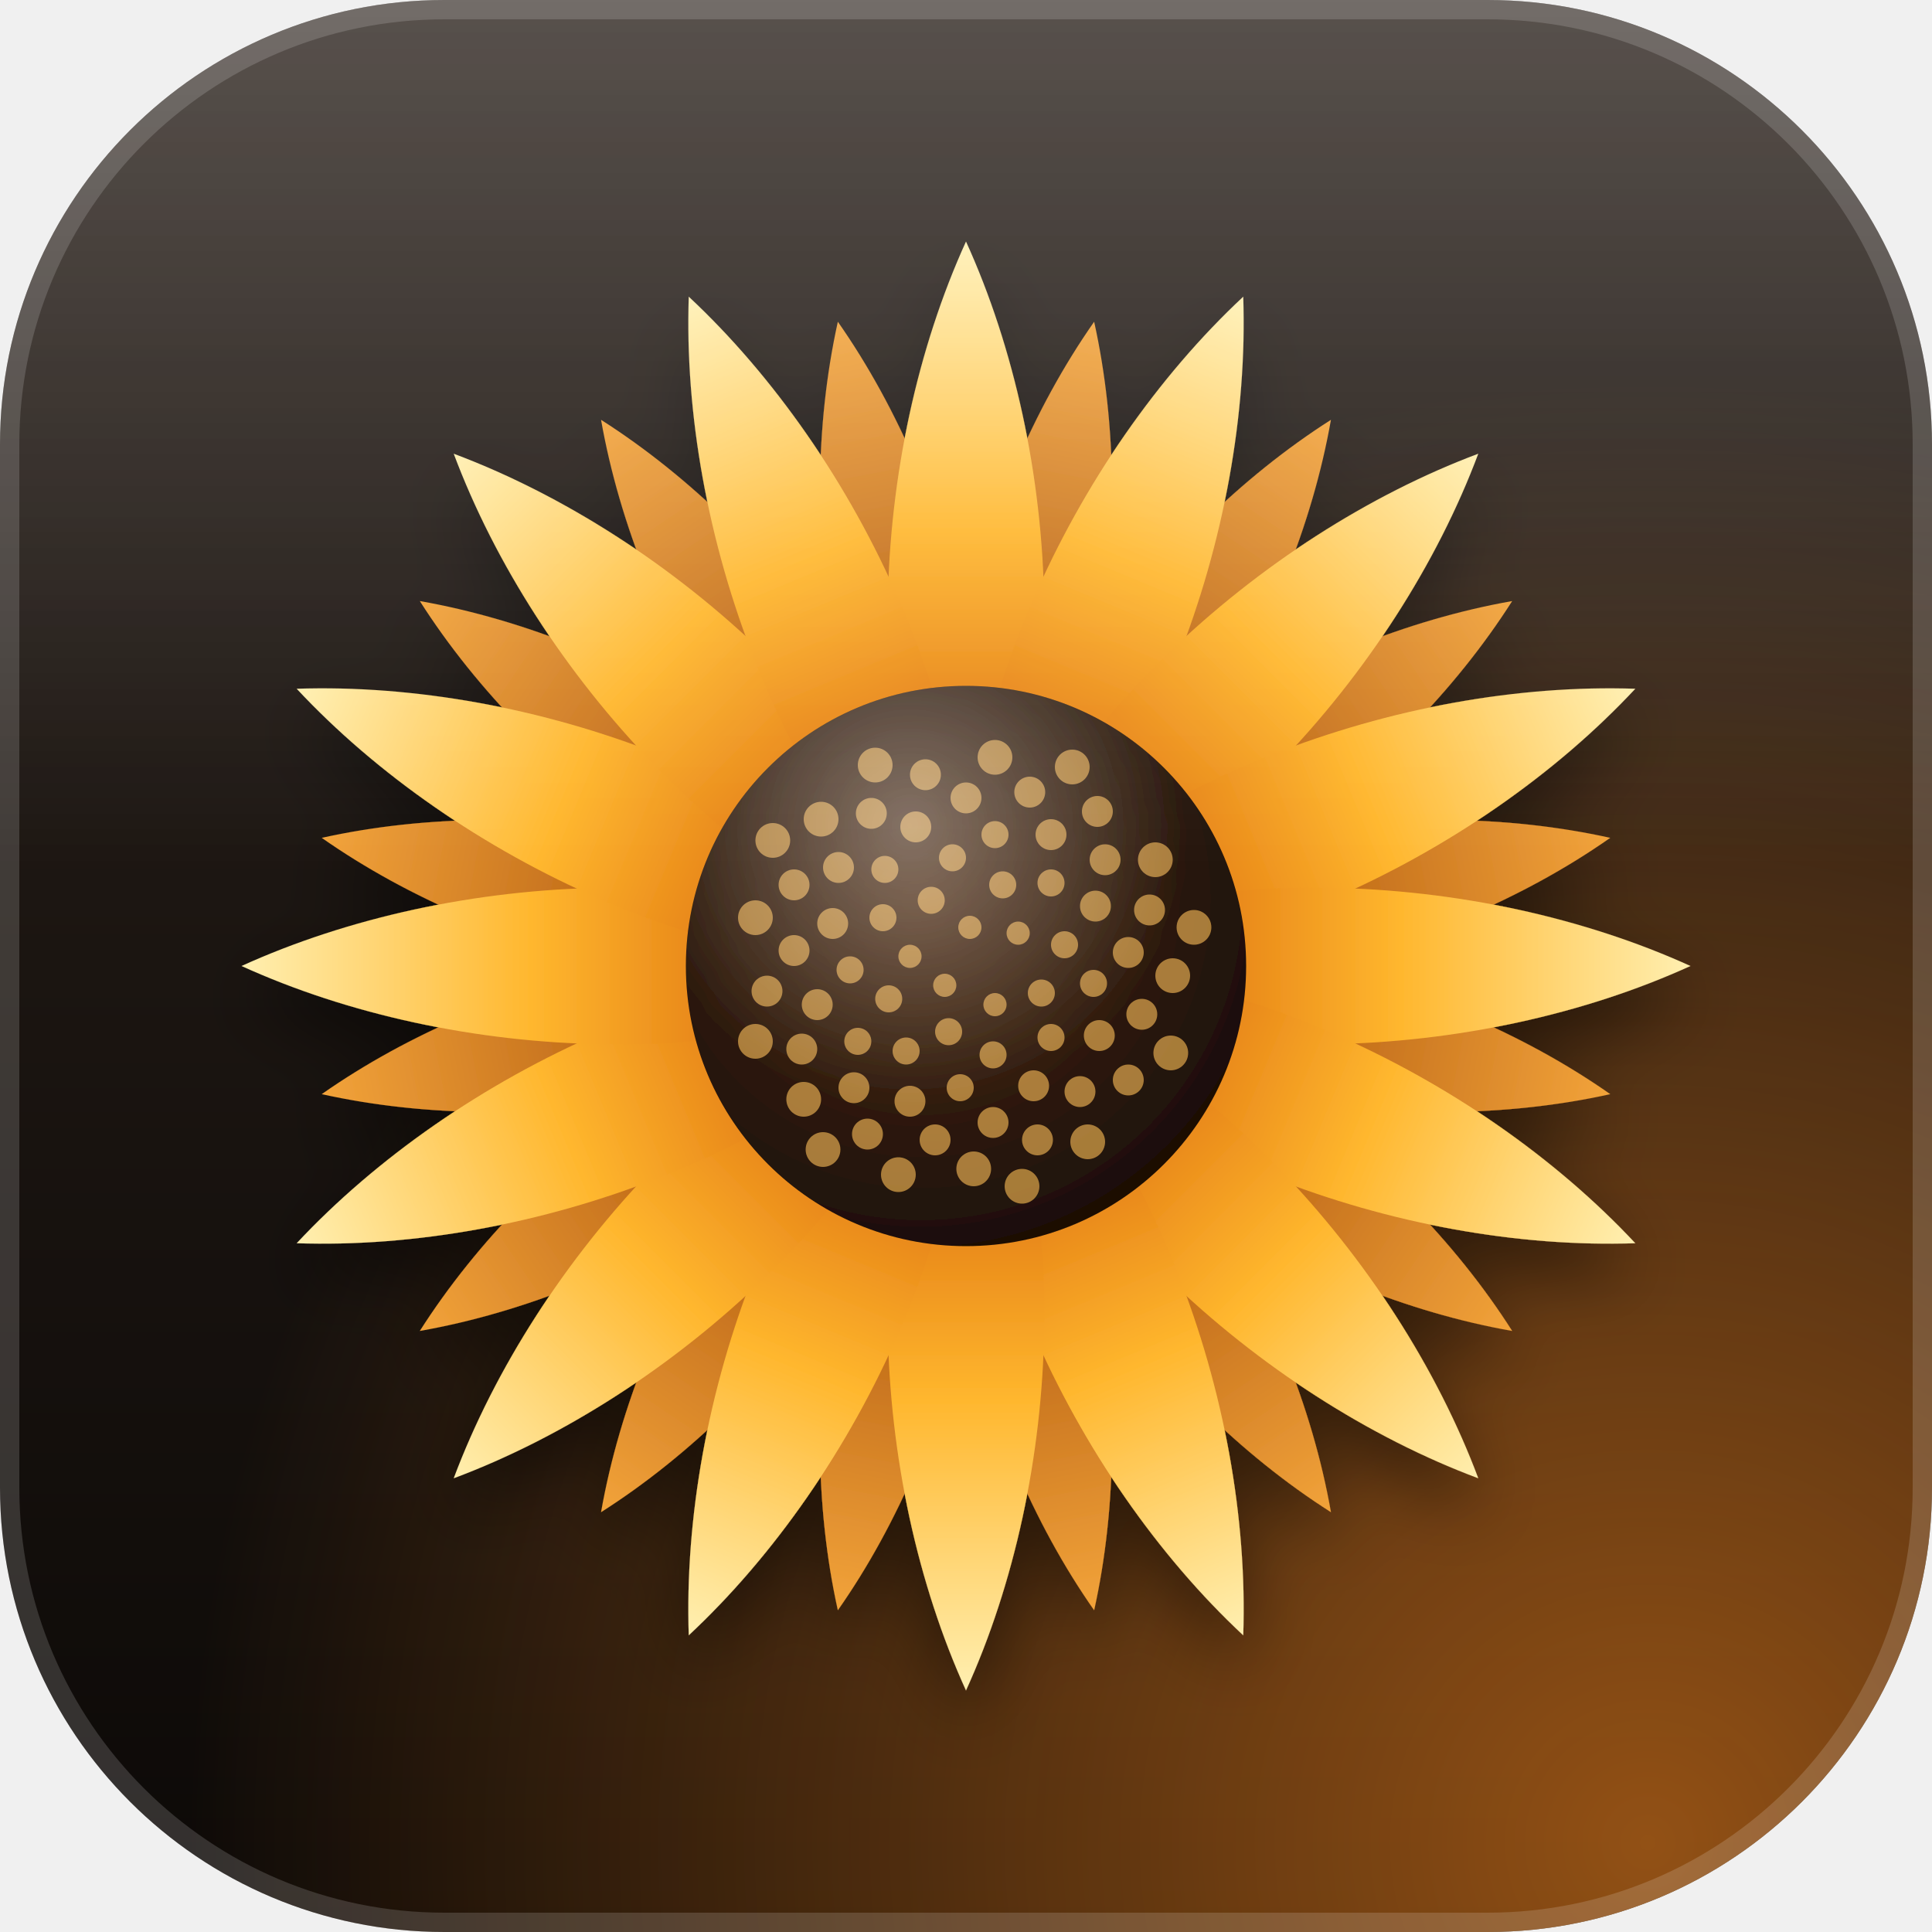
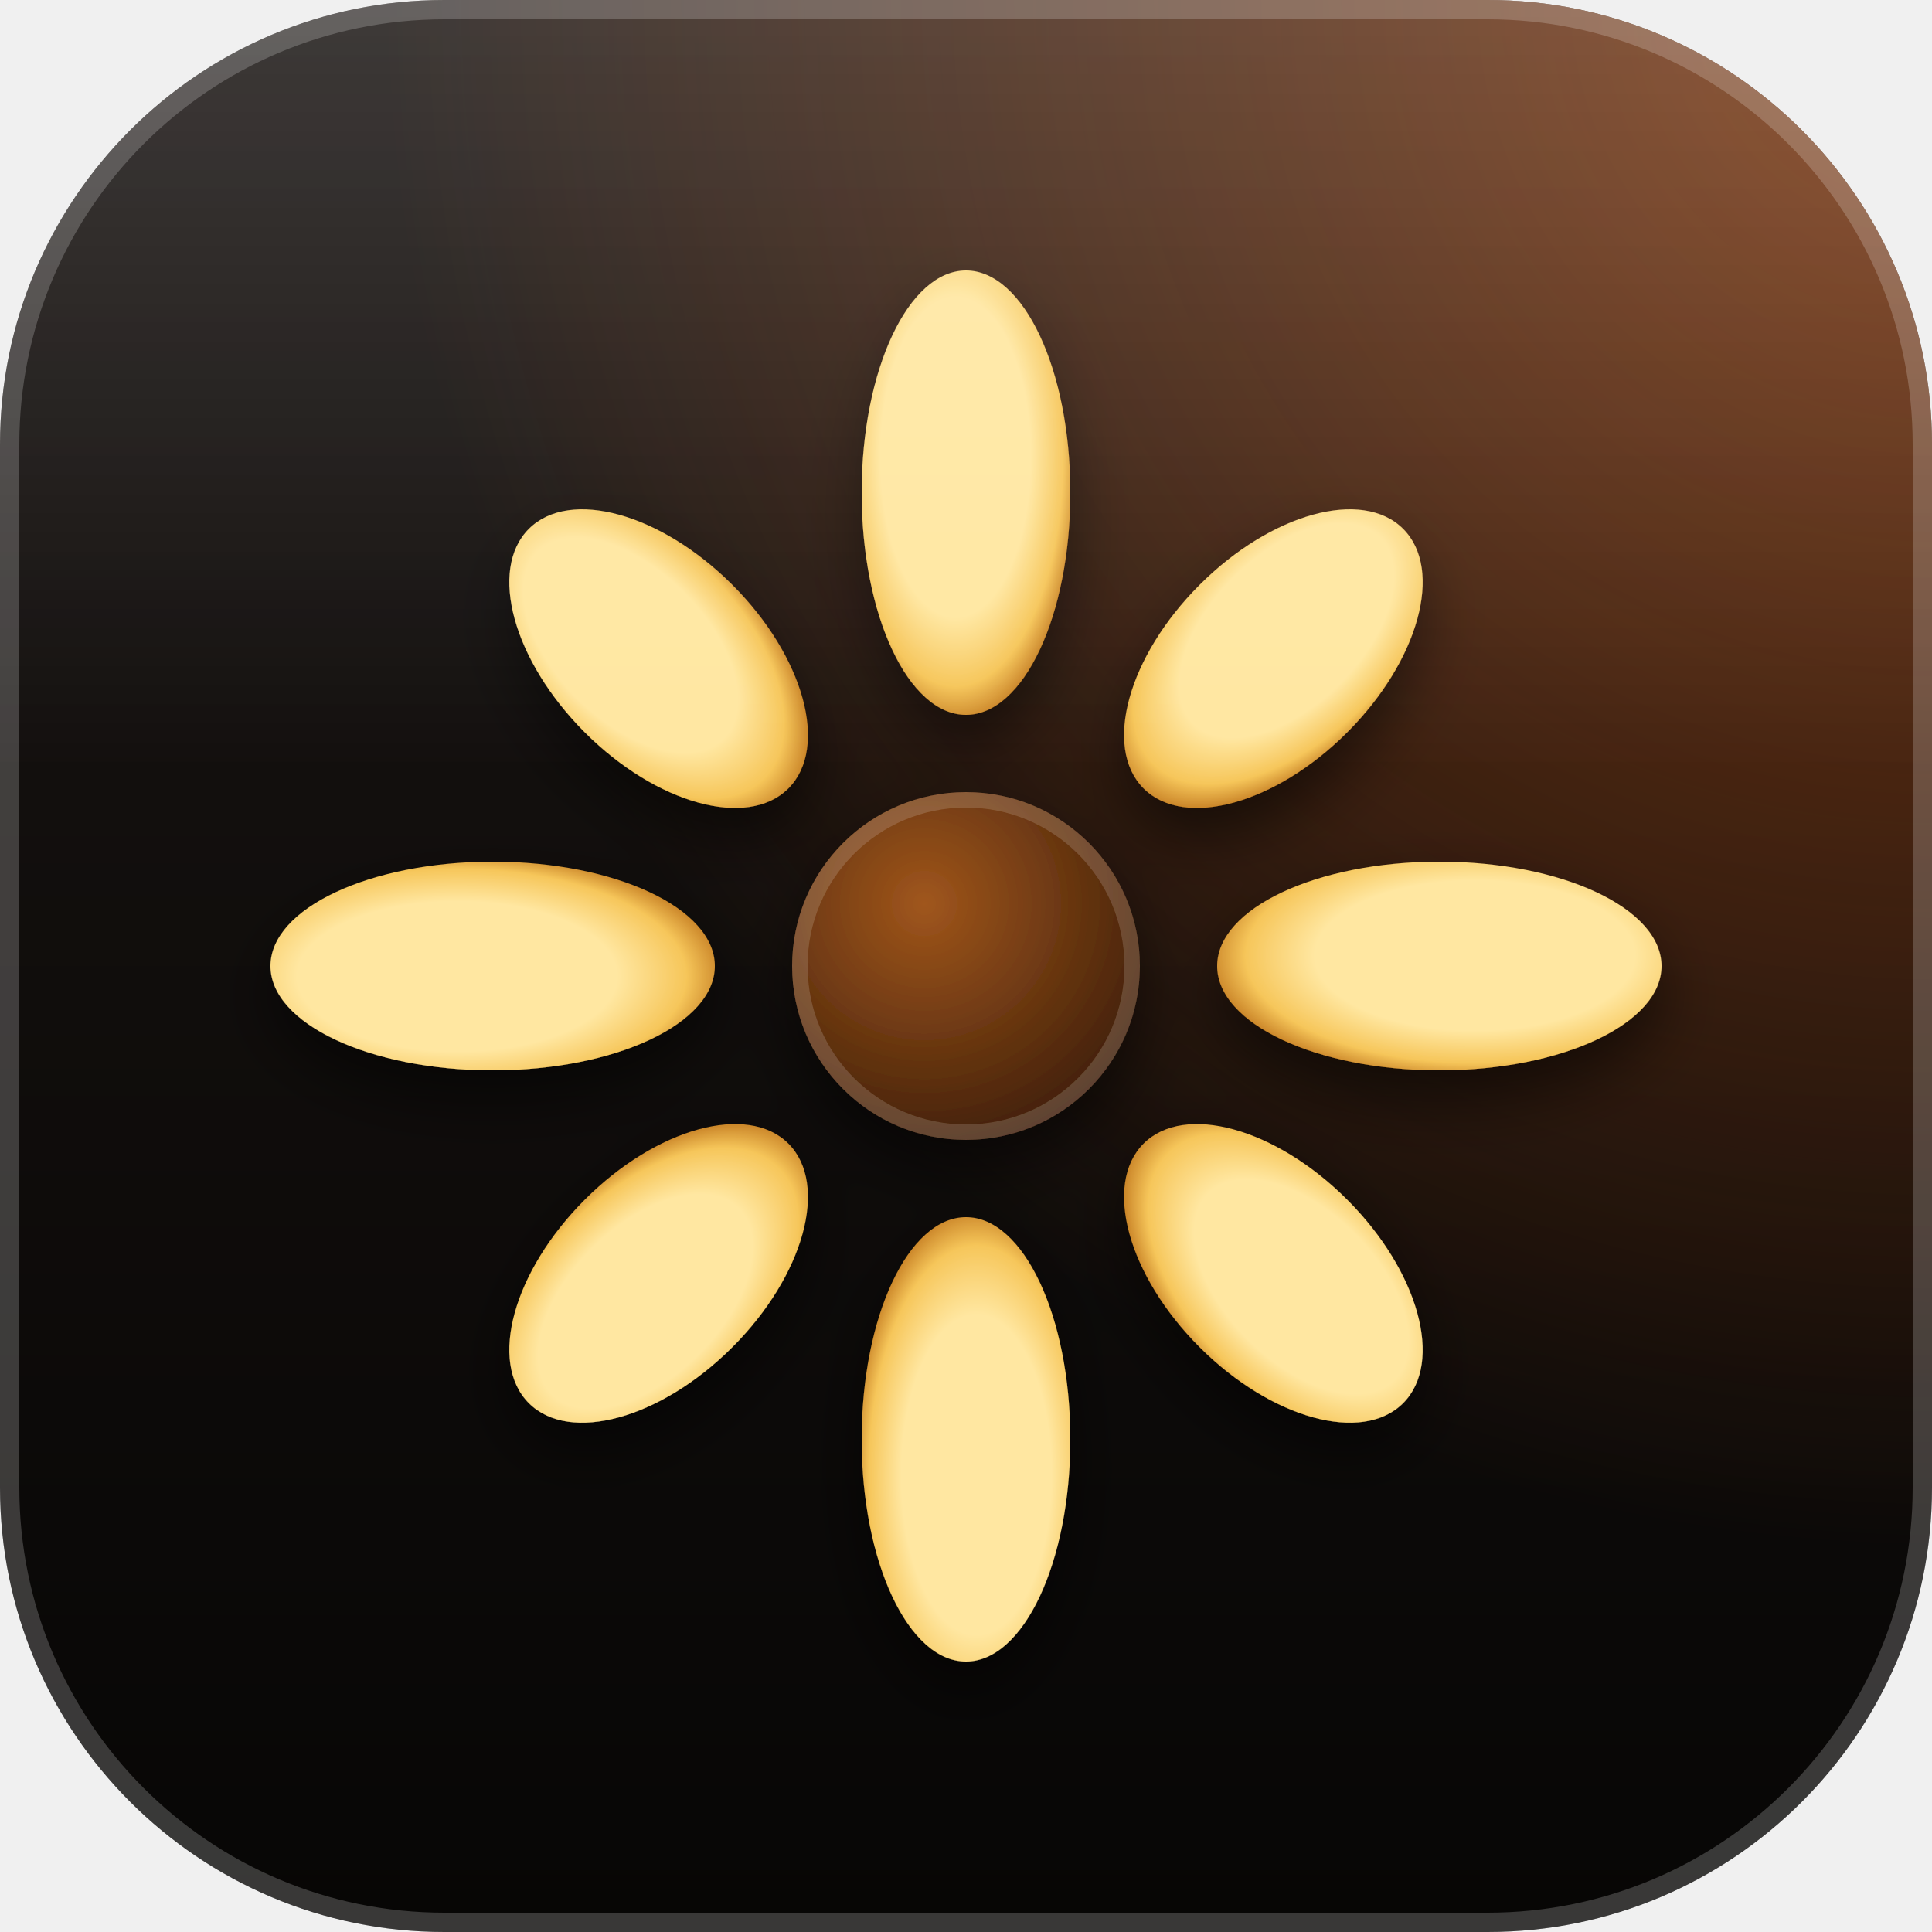
<svg xmlns="http://www.w3.org/2000/svg" viewBox="0 0 100 100">
  <defs>
-     <linearGradient id="ntile" x1="0" y1="0" x2="0" y2="1">
-       <stop offset="0" stop-color="#2a211b" />
-       <stop offset="1" stop-color="#0c0907" />
+     <linearGradient id="nt" x1="0" y1="0" x2="0" y2="1">
+       <stop offset="0" stop-color="#1a1513" />
+       <stop offset="1" stop-color="#070605" />
    </linearGradient>
-     <radialGradient id="nglow" cx="0.85" cy="0.95" r="0.75">
-       <stop offset="0" stop-color="#ff8a1f" stop-opacity="0.55" />
-       <stop offset="1" stop-color="#ff8a1f" stop-opacity="0" />
+     <radialGradient id="ng" cx="1" cy="0" r="0.8">
+       <stop offset="0" stop-color="#e8651a" stop-opacity="0.5" />
+       <stop offset="1" stop-color="#e8651a" stop-opacity="0" />
    </radialGradient>
-     <linearGradient id="nsheen" x1="0" y1="0" x2="0" y2="1">
-       <stop offset="0" stop-color="#fff" stop-opacity="0.22" />
-       <stop offset="0.45" stop-color="#fff" stop-opacity="0" />
+     <linearGradient id="ns" x1="0" y1="0" x2="0" y2="1">
+       <stop offset="0" stop-color="#fff" stop-opacity="0.16" />
+       <stop offset="0.4" stop-color="#fff" stop-opacity="0" />
    </linearGradient>
-     <linearGradient id="npetal" x1="0" y1="1" x2="0" y2="0">
-       <stop offset="0.2" stop-color="#d9670b" />
-       <stop offset="0.6" stop-color="#ffb72e" />
-       <stop offset="1" stop-color="#ffefb0" />
-     </linearGradient>
-     <linearGradient id="nback" x1="0" y1="1" x2="0" y2="0">
-       <stop offset="0.3" stop-color="#a34a06" />
-       <stop offset="1" stop-color="#f2a33a" />
-     </linearGradient>
-     <radialGradient id="ndisc" cx="0.42" cy="0.38" r="0.7">
-       <stop offset="0" stop-color="#4a2a12" />
-       <stop offset="1" stop-color="#170c05" />
+     <radialGradient id="np" cx="0.45" cy="0.42" r="0.6">
+       <stop offset="0" stop-color="#ffe7a1" />
+       <stop offset="0.6" stop-color="#ffe7a1" />
+       <stop offset="0.86" stop-color="#f6c65a" />
+       <stop offset="1" stop-color="#c98327" />
    </radialGradient>
-     <radialGradient id="ngloss" cx="0.4" cy="0.25" r="0.5">
-       <stop offset="0" stop-color="#fff" stop-opacity="0.35" />
-       <stop offset="1" stop-color="#fff" stop-opacity="0" />
+     <radialGradient id="nd" cx="0.38" cy="0.32" r="0.75">
+       <stop offset="0" stop-color="#a0561c" />
+       <stop offset="1" stop-color="#3d1d08" />
    </radialGradient>
-     <filter id="nlift" x="-20%" y="-20%" width="140%" height="140%">
-       <feDropShadow dx="0" dy="1.6" stdDeviation="1.8" flood-color="#000" flood-opacity="0.5" />
+     <filter id="nf" x="-30%" y="-30%" width="160%" height="160%">
+       <feDropShadow dx="0" dy="1.5" stdDeviation="1.6" flood-color="#000" flood-opacity="0.55" />
    </filter>
  </defs>
-   <rect width="100" height="100" rx="23" fill="url(#ntile)" />
-   <rect width="100" height="100" rx="23" fill="url(#nglow)" />
-   <g filter="url(#nlift)">
-     <path d="M50 50 C 45 40, 45.6 26, 50 16 C 54.4 26, 55 40, 50 50 Z" fill="url(#nback)" transform="rotate(11.25 50 50)" />
-     <path d="M50 50 C 45 40, 45.6 26, 50 16 C 54.4 26, 55 40, 50 50 Z" fill="url(#nback)" transform="rotate(33.75 50 50)" />
-     <path d="M50 50 C 45 40, 45.6 26, 50 16 C 54.4 26, 55 40, 50 50 Z" fill="url(#nback)" transform="rotate(56.25 50 50)" />
-     <path d="M50 50 C 45 40, 45.6 26, 50 16 C 54.4 26, 55 40, 50 50 Z" fill="url(#nback)" transform="rotate(78.75 50 50)" />
-     <path d="M50 50 C 45 40, 45.6 26, 50 16 C 54.4 26, 55 40, 50 50 Z" fill="url(#nback)" transform="rotate(101.25 50 50)" />
-     <path d="M50 50 C 45 40, 45.6 26, 50 16 C 54.4 26, 55 40, 50 50 Z" fill="url(#nback)" transform="rotate(123.75 50 50)" />
-     <path d="M50 50 C 45 40, 45.6 26, 50 16 C 54.4 26, 55 40, 50 50 Z" fill="url(#nback)" transform="rotate(146.25 50 50)" />
-     <path d="M50 50 C 45 40, 45.6 26, 50 16 C 54.4 26, 55 40, 50 50 Z" fill="url(#nback)" transform="rotate(168.75 50 50)" />
-     <path d="M50 50 C 45 40, 45.6 26, 50 16 C 54.4 26, 55 40, 50 50 Z" fill="url(#nback)" transform="rotate(191.25 50 50)" />
-     <path d="M50 50 C 45 40, 45.6 26, 50 16 C 54.4 26, 55 40, 50 50 Z" fill="url(#nback)" transform="rotate(213.75 50 50)" />
-     <path d="M50 50 C 45 40, 45.6 26, 50 16 C 54.4 26, 55 40, 50 50 Z" fill="url(#nback)" transform="rotate(236.25 50 50)" />
-     <path d="M50 50 C 45 40, 45.6 26, 50 16 C 54.4 26, 55 40, 50 50 Z" fill="url(#nback)" transform="rotate(258.75 50 50)" />
-     <path d="M50 50 C 45 40, 45.6 26, 50 16 C 54.4 26, 55 40, 50 50 Z" fill="url(#nback)" transform="rotate(281.25 50 50)" />
-     <path d="M50 50 C 45 40, 45.6 26, 50 16 C 54.4 26, 55 40, 50 50 Z" fill="url(#nback)" transform="rotate(303.75 50 50)" />
-     <path d="M50 50 C 45 40, 45.6 26, 50 16 C 54.4 26, 55 40, 50 50 Z" fill="url(#nback)" transform="rotate(326.25 50 50)" />
-     <path d="M50 50 C 45 40, 45.6 26, 50 16 C 54.4 26, 55 40, 50 50 Z" fill="url(#nback)" transform="rotate(348.75 50 50)" />
-     <path d="M50 50 C 44.2 39, 45 23.5, 50 12.5 C 55 23.5, 55.8 39, 50 50 Z" fill="url(#npetal)" transform="rotate(0.0 50 50)" />
-     <path d="M50 50 C 44.2 39, 45 23.5, 50 12.5 C 55 23.5, 55.8 39, 50 50 Z" fill="url(#npetal)" transform="rotate(22.5 50 50)" />
-     <path d="M50 50 C 44.2 39, 45 23.5, 50 12.5 C 55 23.5, 55.8 39, 50 50 Z" fill="url(#npetal)" transform="rotate(45.0 50 50)" />
-     <path d="M50 50 C 44.2 39, 45 23.5, 50 12.5 C 55 23.5, 55.8 39, 50 50 Z" fill="url(#npetal)" transform="rotate(67.5 50 50)" />
-     <path d="M50 50 C 44.2 39, 45 23.5, 50 12.5 C 55 23.5, 55.8 39, 50 50 Z" fill="url(#npetal)" transform="rotate(90.0 50 50)" />
-     <path d="M50 50 C 44.2 39, 45 23.5, 50 12.5 C 55 23.5, 55.8 39, 50 50 Z" fill="url(#npetal)" transform="rotate(112.5 50 50)" />
-     <path d="M50 50 C 44.2 39, 45 23.5, 50 12.5 C 55 23.5, 55.8 39, 50 50 Z" fill="url(#npetal)" transform="rotate(135.0 50 50)" />
-     <path d="M50 50 C 44.2 39, 45 23.5, 50 12.5 C 55 23.5, 55.8 39, 50 50 Z" fill="url(#npetal)" transform="rotate(157.5 50 50)" />
-     <path d="M50 50 C 44.2 39, 45 23.5, 50 12.5 C 55 23.5, 55.8 39, 50 50 Z" fill="url(#npetal)" transform="rotate(180.0 50 50)" />
-     <path d="M50 50 C 44.2 39, 45 23.5, 50 12.5 C 55 23.5, 55.8 39, 50 50 Z" fill="url(#npetal)" transform="rotate(202.5 50 50)" />
-     <path d="M50 50 C 44.2 39, 45 23.5, 50 12.5 C 55 23.5, 55.8 39, 50 50 Z" fill="url(#npetal)" transform="rotate(225.0 50 50)" />
-     <path d="M50 50 C 44.2 39, 45 23.5, 50 12.5 C 55 23.5, 55.8 39, 50 50 Z" fill="url(#npetal)" transform="rotate(247.5 50 50)" />
-     <path d="M50 50 C 44.2 39, 45 23.5, 50 12.5 C 55 23.5, 55.8 39, 50 50 Z" fill="url(#npetal)" transform="rotate(270.0 50 50)" />
-     <path d="M50 50 C 44.2 39, 45 23.5, 50 12.5 C 55 23.5, 55.8 39, 50 50 Z" fill="url(#npetal)" transform="rotate(292.5 50 50)" />
-     <path d="M50 50 C 44.2 39, 45 23.5, 50 12.5 C 55 23.5, 55.8 39, 50 50 Z" fill="url(#npetal)" transform="rotate(315.0 50 50)" />
-     <path d="M50 50 C 44.2 39, 45 23.5, 50 12.5 C 55 23.5, 55.8 39, 50 50 Z" fill="url(#npetal)" transform="rotate(337.5 50 50)" />
-     <circle cx="50" cy="50" r="14.5" fill="url(#ndisc)" />
-     <circle cx="48.9" cy="51.0" r="0.6" fill="#ffbf5a" fill-opacity="0.6" />
-     <circle cx="50.2" cy="48.0" r="0.6" fill="#ffbf5a" fill-opacity="0.6" />
-     <circle cx="51.5" cy="52.0" r="0.6" fill="#ffbf5a" fill-opacity="0.6" />
-     <circle cx="47.1" cy="49.5" r="0.6" fill="#ffbf5a" fill-opacity="0.6" />
-     <circle cx="52.7" cy="48.3" r="0.6" fill="#ffbf5a" fill-opacity="0.6" />
-     <circle cx="49.1" cy="53.4" r="0.7" fill="#ffbf5a" fill-opacity="0.6" />
-     <circle cx="48.2" cy="46.6" r="0.7" fill="#ffbf5a" fill-opacity="0.6" />
-     <circle cx="53.9" cy="51.4" r="0.7" fill="#ffbf5a" fill-opacity="0.6" />
-     <circle cx="46.0" cy="51.7" r="0.7" fill="#ffbf5a" fill-opacity="0.6" />
-     <circle cx="51.9" cy="45.8" r="0.7" fill="#ffbf5a" fill-opacity="0.6" />
-     <circle cx="51.4" cy="54.6" r="0.7" fill="#ffbf5a" fill-opacity="0.6" />
-     <circle cx="45.7" cy="47.5" r="0.7" fill="#ffbf5a" fill-opacity="0.6" />
-     <circle cx="55.1" cy="48.9" r="0.7" fill="#ffbf5a" fill-opacity="0.6" />
-     <circle cx="46.9" cy="54.4" r="0.7" fill="#ffbf5a" fill-opacity="0.6" />
-     <circle cx="49.3" cy="44.4" r="0.7" fill="#ffbf5a" fill-opacity="0.6" />
-     <circle cx="54.4" cy="53.7" r="0.7" fill="#ffbf5a" fill-opacity="0.6" />
-     <circle cx="44.0" cy="50.2" r="0.7" fill="#ffbf5a" fill-opacity="0.6" />
-     <circle cx="54.4" cy="45.7" r="0.7" fill="#ffbf5a" fill-opacity="0.6" />
-     <circle cx="49.7" cy="56.3" r="0.7" fill="#ffbf5a" fill-opacity="0.6" />
-     <circle cx="45.8" cy="45.0" r="0.7" fill="#ffbf5a" fill-opacity="0.6" />
-     <circle cx="56.6" cy="50.9" r="0.7" fill="#ffbf5a" fill-opacity="0.6" />
-     <circle cx="44.4" cy="53.9" r="0.7" fill="#ffbf5a" fill-opacity="0.6" />
-     <circle cx="51.5" cy="43.2" r="0.7" fill="#ffbf5a" fill-opacity="0.6" />
-     <circle cx="53.5" cy="56.2" r="0.8" fill="#ffbf5a" fill-opacity="0.6" />
-     <circle cx="43.1" cy="47.8" r="0.8" fill="#ffbf5a" fill-opacity="0.6" />
-     <circle cx="56.7" cy="46.9" r="0.8" fill="#ffbf5a" fill-opacity="0.6" />
-     <circle cx="47.1" cy="57.0" r="0.8" fill="#ffbf5a" fill-opacity="0.6" />
-     <circle cx="47.4" cy="42.8" r="0.8" fill="#ffbf5a" fill-opacity="0.6" />
-     <circle cx="56.9" cy="53.6" r="0.8" fill="#ffbf5a" fill-opacity="0.6" />
-     <circle cx="42.3" cy="52.0" r="0.8" fill="#ffbf5a" fill-opacity="0.6" />
-     <circle cx="54.4" cy="43.2" r="0.8" fill="#ffbf5a" fill-opacity="0.6" />
-     <circle cx="51.4" cy="58.1" r="0.8" fill="#ffbf5a" fill-opacity="0.6" />
-     <circle cx="43.4" cy="44.9" r="0.8" fill="#ffbf5a" fill-opacity="0.6" />
-     <circle cx="58.4" cy="49.3" r="0.8" fill="#ffbf5a" fill-opacity="0.6" />
-     <circle cx="44.2" cy="56.3" r="0.8" fill="#ffbf5a" fill-opacity="0.6" />
-     <circle cx="50.0" cy="41.3" r="0.8" fill="#ffbf5a" fill-opacity="0.6" />
-     <circle cx="55.9" cy="56.5" r="0.8" fill="#ffbf5a" fill-opacity="0.6" />
-     <circle cx="41.1" cy="49.2" r="0.8" fill="#ffbf5a" fill-opacity="0.6" />
-     <circle cx="57.2" cy="44.5" r="0.8" fill="#ffbf5a" fill-opacity="0.6" />
-     <circle cx="48.4" cy="59.0" r="0.8" fill="#ffbf5a" fill-opacity="0.6" />
-     <circle cx="45.1" cy="42.1" r="0.8" fill="#ffbf5a" fill-opacity="0.6" />
-     <circle cx="59.1" cy="52.5" r="0.8" fill="#ffbf5a" fill-opacity="0.6" />
-     <circle cx="41.5" cy="54.3" r="0.8" fill="#ffbf5a" fill-opacity="0.6" />
-     <circle cx="53.3" cy="41.0" r="0.8" fill="#ffbf5a" fill-opacity="0.6" />
-     <circle cx="53.7" cy="59.0" r="0.8" fill="#ffbf5a" fill-opacity="0.6" />
-     <circle cx="41.1" cy="45.8" r="0.8" fill="#ffbf5a" fill-opacity="0.6" />
-     <circle cx="59.5" cy="47.1" r="0.8" fill="#ffbf5a" fill-opacity="0.6" />
-     <circle cx="44.9" cy="58.7" r="0.8" fill="#ffbf5a" fill-opacity="0.6" />
-     <circle cx="47.9" cy="40.1" r="0.8" fill="#ffbf5a" fill-opacity="0.6" />
-     <circle cx="58.4" cy="55.9" r="0.8" fill="#ffbf5a" fill-opacity="0.6" />
-     <circle cx="39.7" cy="51.3" r="0.8" fill="#ffbf5a" fill-opacity="0.6" />
-     <circle cx="56.8" cy="42.0" r="0.8" fill="#ffbf5a" fill-opacity="0.6" />
-     <circle cx="50.4" cy="60.5" r="0.9" fill="#ffbf5a" fill-opacity="0.6" />
-     <circle cx="42.5" cy="42.4" r="0.9" fill="#ffbf5a" fill-opacity="0.6" />
-     <circle cx="60.7" cy="50.5" r="0.9" fill="#ffbf5a" fill-opacity="0.6" />
-     <circle cx="41.6" cy="56.9" r="0.9" fill="#ffbf5a" fill-opacity="0.6" />
-     <circle cx="51.5" cy="39.2" r="0.9" fill="#ffbf5a" fill-opacity="0.6" />
-     <circle cx="56.3" cy="59.1" r="0.9" fill="#ffbf5a" fill-opacity="0.6" />
-     <circle cx="39.1" cy="47.5" r="0.9" fill="#ffbf5a" fill-opacity="0.6" />
-     <circle cx="59.8" cy="44.5" r="0.9" fill="#ffbf5a" fill-opacity="0.6" />
-     <circle cx="46.5" cy="60.8" r="0.9" fill="#ffbf5a" fill-opacity="0.6" />
-     <circle cx="45.3" cy="39.6" r="0.9" fill="#ffbf5a" fill-opacity="0.6" />
-     <circle cx="60.6" cy="54.5" r="0.9" fill="#ffbf5a" fill-opacity="0.6" />
-     <circle cx="39.1" cy="53.9" r="0.9" fill="#ffbf5a" fill-opacity="0.6" />
-     <circle cx="55.5" cy="39.7" r="0.9" fill="#ffbf5a" fill-opacity="0.6" />
-     <circle cx="52.9" cy="61.4" r="0.9" fill="#ffbf5a" fill-opacity="0.6" />
-     <circle cx="40.0" cy="43.5" r="0.9" fill="#ffbf5a" fill-opacity="0.6" />
-     <circle cx="61.8" cy="48.0" r="0.9" fill="#ffbf5a" fill-opacity="0.6" />
-     <circle cx="42.6" cy="59.5" r="0.9" fill="#ffbf5a" fill-opacity="0.6" />
-     <circle cx="50" cy="50" r="14.5" fill="url(#ngloss)" />
+   <rect width="100" height="100" rx="23" fill="url(#nt)" />
+   <rect width="100" height="100" rx="23" fill="url(#ng)" />
+   <g filter="url(#nf)">
+     <ellipse cx="50" cy="25.5" rx="5.4" ry="11.5" fill="url(#np)" transform="rotate(0.0 50 50)" />
+     <ellipse cx="50" cy="27.5" rx="5.4" ry="9.5" fill="url(#np)" transform="rotate(45.0 50 50)" />
+     <ellipse cx="50" cy="25.5" rx="5.4" ry="11.5" fill="url(#np)" transform="rotate(90.0 50 50)" />
+     <ellipse cx="50" cy="27.5" rx="5.4" ry="9.5" fill="url(#np)" transform="rotate(135.0 50 50)" />
+     <ellipse cx="50" cy="25.5" rx="5.4" ry="11.5" fill="url(#np)" transform="rotate(180.0 50 50)" />
+     <ellipse cx="50" cy="27.5" rx="5.4" ry="9.5" fill="url(#np)" transform="rotate(225.0 50 50)" />
+     <ellipse cx="50" cy="25.5" rx="5.4" ry="11.5" fill="url(#np)" transform="rotate(270.0 50 50)" />
+     <ellipse cx="50" cy="27.5" rx="5.4" ry="9.5" fill="url(#np)" transform="rotate(315.0 50 50)" />
+     <circle cx="50" cy="50" r="9" fill="url(#nd)" />
+     <circle cx="50" cy="50" r="8.6" fill="none" stroke="#fff" stroke-opacity="0.16" stroke-width="0.8" />
  </g>
-   <rect width="100" height="100" rx="23" fill="url(#nsheen)" />
-   <rect x="0.5" y="0.5" width="99" height="99" rx="22.5" fill="none" stroke="#fff" stroke-opacity="0.16" stroke-width="1" />
+   <rect width="100" height="100" rx="23" fill="url(#ns)" />
+   <rect x="0.5" y="0.5" width="99" height="99" rx="22.5" fill="none" stroke="#fff" stroke-opacity="0.2" />
</svg>
